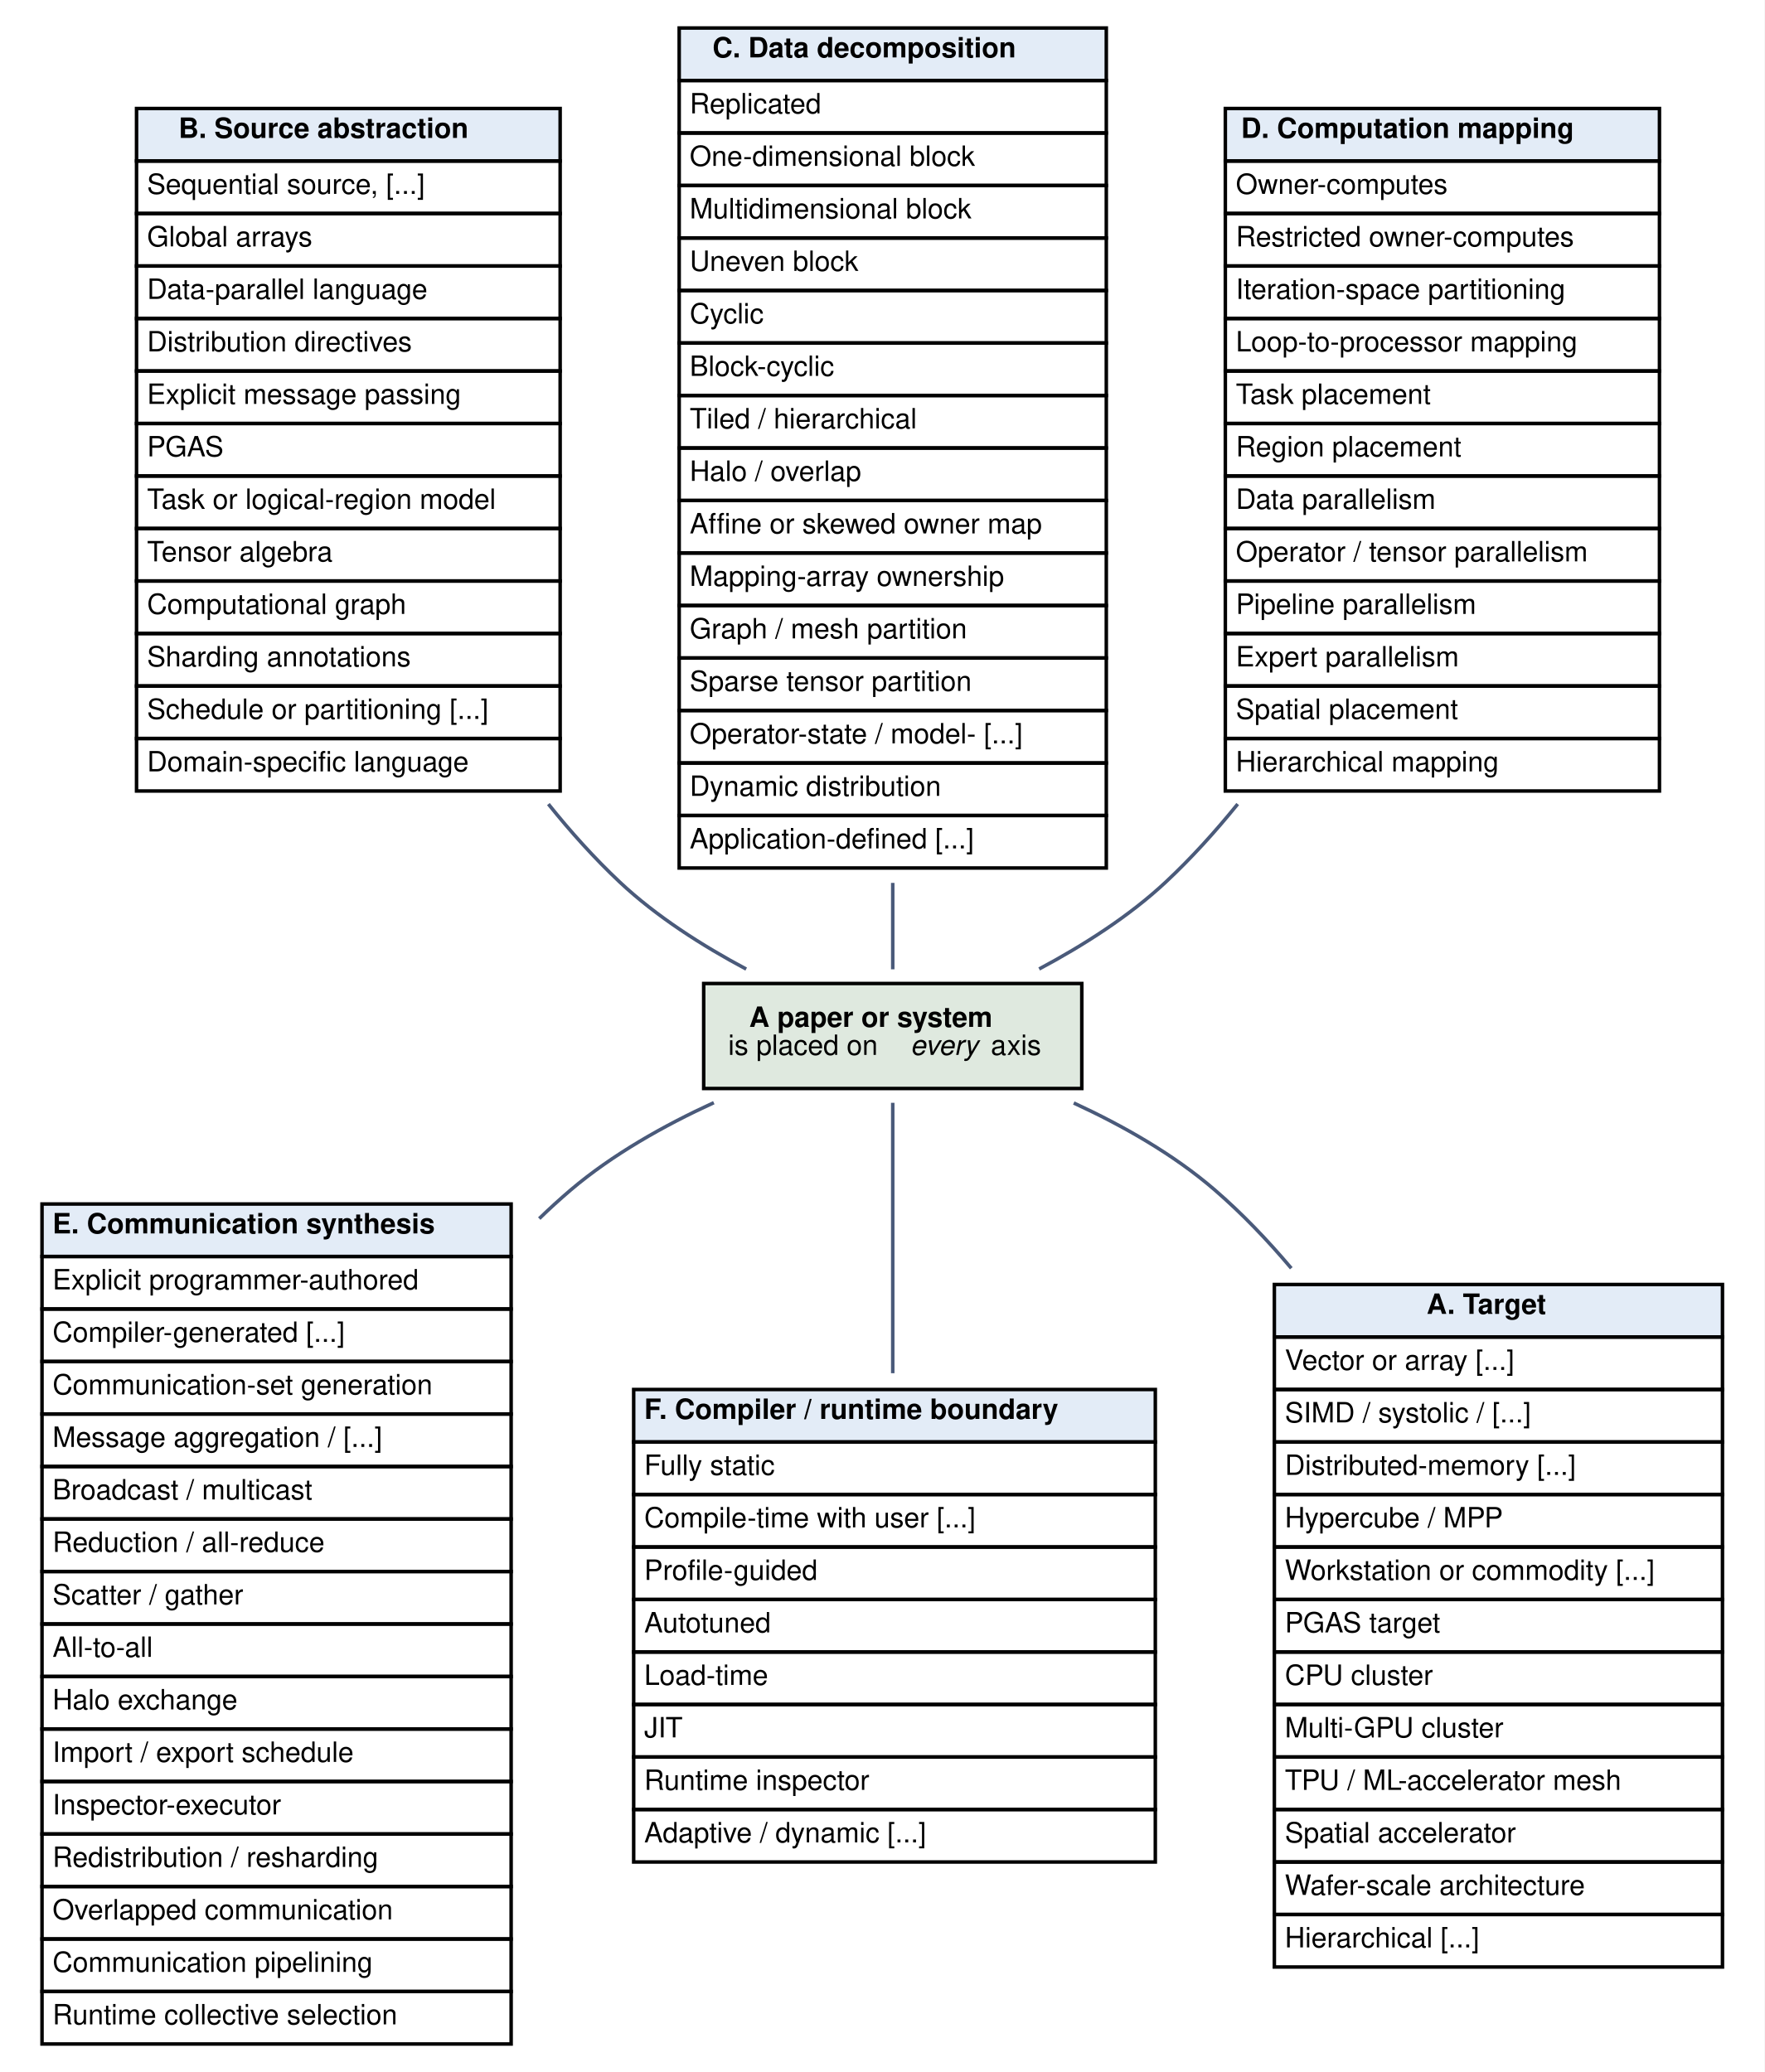
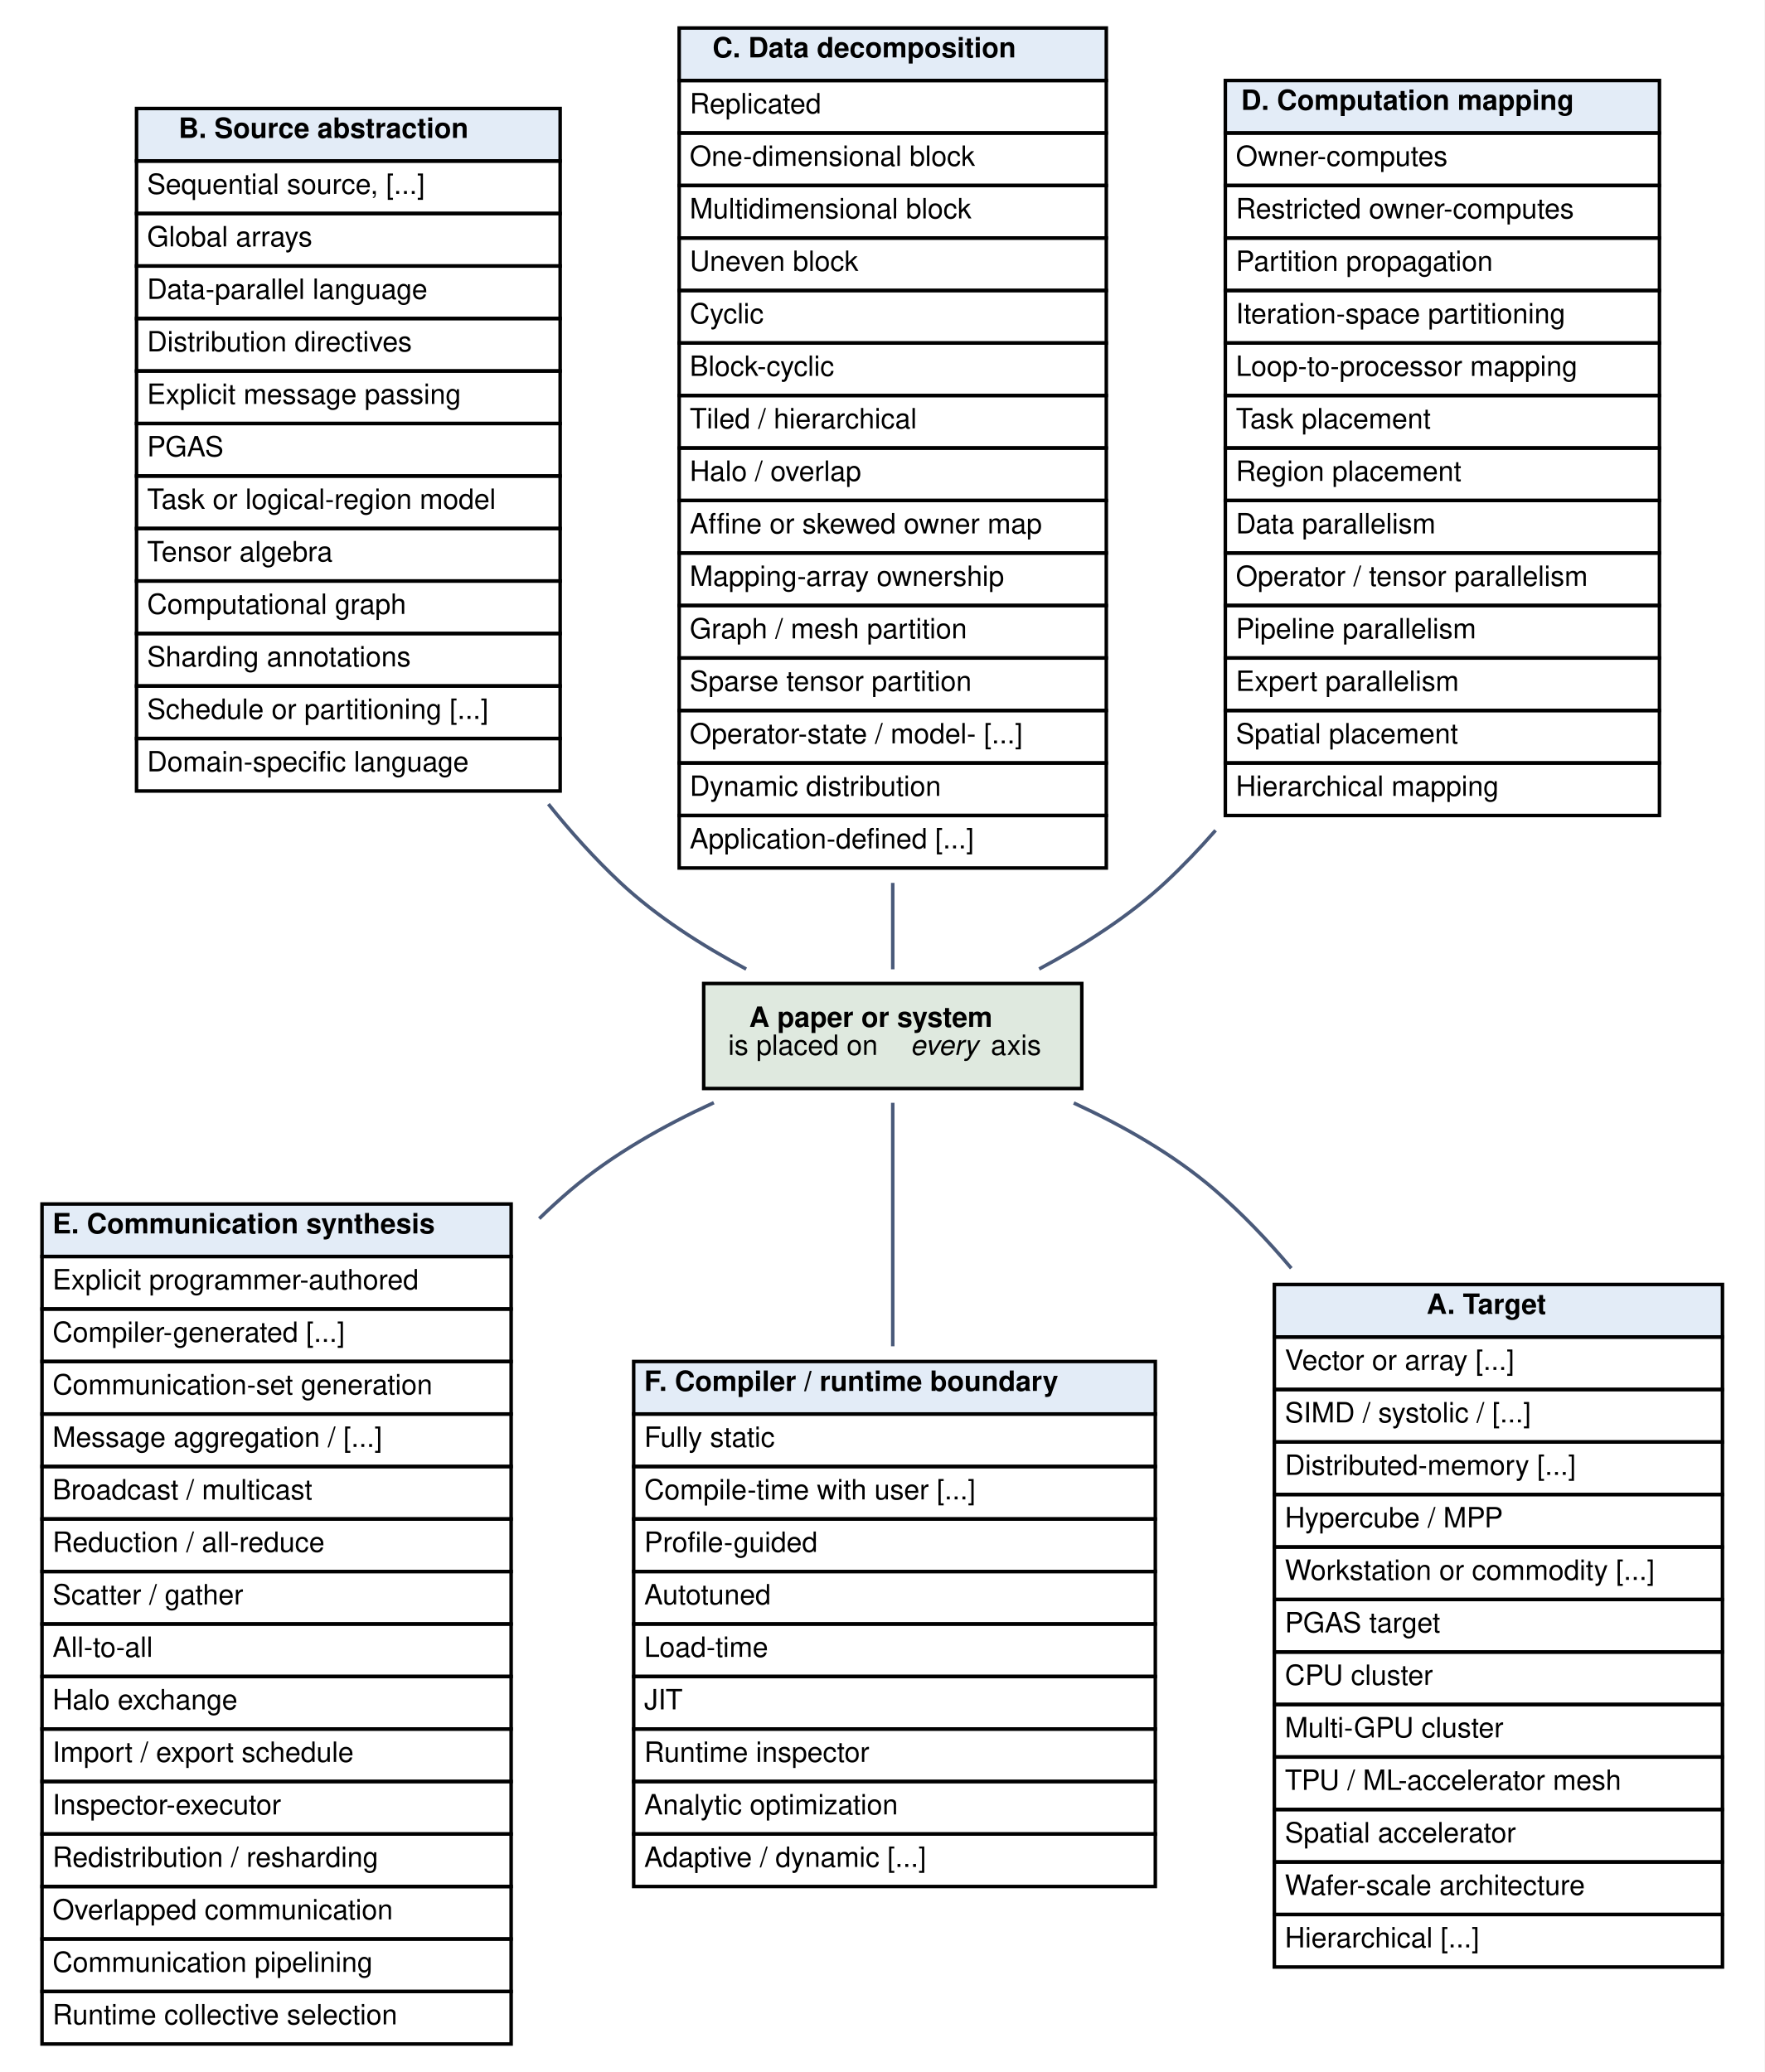
<svg xmlns="http://www.w3.org/2000/svg" width="504pt" height="592pt" viewBox="0.00 0.00 504.00 592.00">
  <g id="graph0" class="graph" transform="scale(1 1) rotate(0) translate(4 588)">
    <polygon fill="white" stroke="transparent" points="-4,4 -4,-588 500,-588 500,4 -4,4" />
    <g id="node1" class="node">
      <polygon fill="#dfe9df" stroke="transparent" points="197,-277 197,-307 305,-307 305,-277 197,-277" />
      <polygon fill="none" stroke="black" points="197,-277 197,-307 305,-307 305,-277 197,-277" />
      <text text-anchor="start" x="210" y="-294.6" font-family="Helvetica,sans-Serif" font-weight="bold" font-size="8.00">A paper or system</text>
      <text text-anchor="start" x="204" y="-286.6" font-family="Helvetica,sans-Serif" font-size="8.00">is placed on </text>
      <text text-anchor="start" x="256" y="-286.6" font-family="Helvetica,sans-Serif" font-style="italic" font-size="8.00">every</text>
      <text text-anchor="start" x="279" y="-286.6" font-family="Helvetica,sans-Serif" font-size="8.00"> axis</text>
    </g>
    <g id="node5" class="node">
      <polygon fill="#e3ecf7" stroke="transparent" points="8,-229 8,-244 142,-244 142,-229 8,-229" />
      <polygon fill="none" stroke="black" points="8,-229 8,-244 142,-244 142,-229 8,-229" />
      <text text-anchor="start" x="11" y="-235.6" font-family="Helvetica,sans-Serif" font-weight="bold" font-size="8.00">E. Communication synthesis</text>
      <polygon fill="none" stroke="black" points="8,-214 8,-229 142,-229 142,-214 8,-214" />
      <text text-anchor="start" x="11" y="-219.6" font-family="Helvetica,sans-Serif" font-size="8.00">Explicit programmer-authored</text>
      <polygon fill="none" stroke="black" points="8,-199 8,-214 142,-214 142,-199 8,-199" />
      <text text-anchor="start" x="11" y="-204.6" font-family="Helvetica,sans-Serif" font-size="8.00">Compiler-generated [...]</text>
      <polygon fill="none" stroke="black" points="8,-184 8,-199 142,-199 142,-184 8,-184" />
      <text text-anchor="start" x="11" y="-189.6" font-family="Helvetica,sans-Serif" font-size="8.00">Communication-set generation</text>
      <polygon fill="none" stroke="black" points="8,-169 8,-184 142,-184 142,-169 8,-169" />
      <text text-anchor="start" x="11" y="-174.6" font-family="Helvetica,sans-Serif" font-size="8.00">Message aggregation / [...]</text>
      <polygon fill="none" stroke="black" points="8,-154 8,-169 142,-169 142,-154 8,-154" />
      <text text-anchor="start" x="11" y="-159.6" font-family="Helvetica,sans-Serif" font-size="8.00">Broadcast / multicast</text>
      <polygon fill="none" stroke="black" points="8,-139 8,-154 142,-154 142,-139 8,-139" />
      <text text-anchor="start" x="11" y="-144.6" font-family="Helvetica,sans-Serif" font-size="8.00">Reduction / all-reduce</text>
      <polygon fill="none" stroke="black" points="8,-124 8,-139 142,-139 142,-124 8,-124" />
      <text text-anchor="start" x="11" y="-129.6" font-family="Helvetica,sans-Serif" font-size="8.00">Scatter / gather</text>
      <polygon fill="none" stroke="black" points="8,-109 8,-124 142,-124 142,-109 8,-109" />
      <text text-anchor="start" x="11" y="-114.6" font-family="Helvetica,sans-Serif" font-size="8.00">All-to-all</text>
      <polygon fill="none" stroke="black" points="8,-94 8,-109 142,-109 142,-94 8,-94" />
      <text text-anchor="start" x="11" y="-99.6" font-family="Helvetica,sans-Serif" font-size="8.00">Halo exchange</text>
      <polygon fill="none" stroke="black" points="8,-79 8,-94 142,-94 142,-79 8,-79" />
      <text text-anchor="start" x="11" y="-84.6" font-family="Helvetica,sans-Serif" font-size="8.00">Import / export schedule</text>
      <polygon fill="none" stroke="black" points="8,-64 8,-79 142,-79 142,-64 8,-64" />
      <text text-anchor="start" x="11" y="-69.6" font-family="Helvetica,sans-Serif" font-size="8.00">Inspector-executor</text>
      <polygon fill="none" stroke="black" points="8,-49 8,-64 142,-64 142,-49 8,-49" />
      <text text-anchor="start" x="11" y="-54.6" font-family="Helvetica,sans-Serif" font-size="8.00">Redistribution / resharding</text>
      <polygon fill="none" stroke="black" points="8,-34 8,-49 142,-49 142,-34 8,-34" />
      <text text-anchor="start" x="11" y="-39.6" font-family="Helvetica,sans-Serif" font-size="8.00">Overlapped communication</text>
      <polygon fill="none" stroke="black" points="8,-19 8,-34 142,-34 142,-19 8,-19" />
      <text text-anchor="start" x="11" y="-24.6" font-family="Helvetica,sans-Serif" font-size="8.00">Communication pipelining</text>
      <polygon fill="none" stroke="black" points="8,-4 8,-19 142,-19 142,-4 8,-4" />
      <text text-anchor="start" x="11" y="-9.6" font-family="Helvetica,sans-Serif" font-size="8.00">Runtime collective selection</text>
    </g>
    <g id="edge4" class="edge">
      <path fill="none" stroke="#4a5a7a" d="M199.89,-272.95C185.72,-266.45 170.96,-258.16 159,-248 155.95,-245.4 152.95,-242.67 150.03,-239.83" />
    </g>
    <g id="node6" class="node">
-       <polygon fill="#e3ecf7" stroke="transparent" points="177,-176 177,-191 326,-191 326,-176 177,-176" />
-       <polygon fill="none" stroke="black" points="177,-176 177,-191 326,-191 326,-176 177,-176" />
-       <text text-anchor="start" x="180" y="-182.6" font-family="Helvetica,sans-Serif" font-weight="bold" font-size="8.00">F. Compiler / runtime boundary</text>
-       <polygon fill="none" stroke="black" points="177,-161 177,-176 326,-176 326,-161 177,-161" />
-       <text text-anchor="start" x="180" y="-166.6" font-family="Helvetica,sans-Serif" font-size="8.00">Fully static</text>
-       <polygon fill="none" stroke="black" points="177,-146 177,-161 326,-161 326,-146 177,-146" />
-       <text text-anchor="start" x="180" y="-151.6" font-family="Helvetica,sans-Serif" font-size="8.00">Compile-time with user [...]</text>
-       <polygon fill="none" stroke="black" points="177,-131 177,-146 326,-146 326,-131 177,-131" />
-       <text text-anchor="start" x="180" y="-136.6" font-family="Helvetica,sans-Serif" font-size="8.00">Profile-guided</text>
-       <polygon fill="none" stroke="black" points="177,-116 177,-131 326,-131 326,-116 177,-116" />
-       <text text-anchor="start" x="180" y="-121.6" font-family="Helvetica,sans-Serif" font-size="8.00">Autotuned</text>
-       <polygon fill="none" stroke="black" points="177,-101 177,-116 326,-116 326,-101 177,-101" />
-       <text text-anchor="start" x="180" y="-106.6" font-family="Helvetica,sans-Serif" font-size="8.00">Load-time</text>
-       <polygon fill="none" stroke="black" points="177,-86 177,-101 326,-101 326,-86 177,-86" />
-       <text text-anchor="start" x="180" y="-91.6" font-family="Helvetica,sans-Serif" font-size="8.00">JIT</text>
-       <polygon fill="none" stroke="black" points="177,-71 177,-86 326,-86 326,-71 177,-71" />
-       <text text-anchor="start" x="180" y="-76.6" font-family="Helvetica,sans-Serif" font-size="8.00">Runtime inspector</text>
-       <polygon fill="none" stroke="black" points="177,-56 177,-71 326,-71 326,-56 177,-56" />
-       <text text-anchor="start" x="180" y="-61.6" font-family="Helvetica,sans-Serif" font-size="8.00">Adaptive / dynamic [...]</text>
+       <polygon fill="#e3ecf7" stroke="transparent" points="177,-184 177,-199 326,-199 326,-184 177,-184" />
+       <polygon fill="none" stroke="black" points="177,-184 177,-199 326,-199 326,-184 177,-184" />
+       <text text-anchor="start" x="180" y="-190.6" font-family="Helvetica,sans-Serif" font-weight="bold" font-size="8.00">F. Compiler / runtime boundary</text>
+       <polygon fill="none" stroke="black" points="177,-169 177,-184 326,-184 326,-169 177,-169" />
+       <text text-anchor="start" x="180" y="-174.6" font-family="Helvetica,sans-Serif" font-size="8.00">Fully static</text>
+       <polygon fill="none" stroke="black" points="177,-154 177,-169 326,-169 326,-154 177,-154" />
+       <text text-anchor="start" x="180" y="-159.6" font-family="Helvetica,sans-Serif" font-size="8.00">Compile-time with user [...]</text>
+       <polygon fill="none" stroke="black" points="177,-139 177,-154 326,-154 326,-139 177,-139" />
+       <text text-anchor="start" x="180" y="-144.6" font-family="Helvetica,sans-Serif" font-size="8.00">Profile-guided</text>
+       <polygon fill="none" stroke="black" points="177,-124 177,-139 326,-139 326,-124 177,-124" />
+       <text text-anchor="start" x="180" y="-129.6" font-family="Helvetica,sans-Serif" font-size="8.00">Autotuned</text>
+       <polygon fill="none" stroke="black" points="177,-109 177,-124 326,-124 326,-109 177,-109" />
+       <text text-anchor="start" x="180" y="-114.6" font-family="Helvetica,sans-Serif" font-size="8.00">Load-time</text>
+       <polygon fill="none" stroke="black" points="177,-94 177,-109 326,-109 326,-94 177,-94" />
+       <text text-anchor="start" x="180" y="-99.6" font-family="Helvetica,sans-Serif" font-size="8.00">JIT</text>
+       <polygon fill="none" stroke="black" points="177,-79 177,-94 326,-94 326,-79 177,-79" />
+       <text text-anchor="start" x="180" y="-84.6" font-family="Helvetica,sans-Serif" font-size="8.00">Runtime inspector</text>
+       <polygon fill="none" stroke="black" points="177,-64 177,-79 326,-79 326,-64 177,-64" />
+       <text text-anchor="start" x="180" y="-69.6" font-family="Helvetica,sans-Serif" font-size="8.00">Analytic optimization</text>
+       <polygon fill="none" stroke="black" points="177,-49 177,-64 326,-64 326,-49 177,-49" />
+       <text text-anchor="start" x="180" y="-54.6" font-family="Helvetica,sans-Serif" font-size="8.00">Adaptive / dynamic [...]</text>
    </g>
    <g id="edge5" class="edge">
-       <path fill="none" stroke="#4a5a7a" d="M251,-272.92C251,-254.26 251,-223.98 251,-195.65" />
+       <path fill="none" stroke="#4a5a7a" d="M251,-272.92C251,-255.94 251,-229.34 251,-203.35" />
    </g>
    <g id="node7" class="node">
      <polygon fill="#e3ecf7" stroke="transparent" points="360,-206 360,-221 488,-221 488,-206 360,-206" />
      <polygon fill="none" stroke="black" points="360,-206 360,-221 488,-221 488,-206 360,-206" />
      <text text-anchor="start" x="403.5" y="-212.6" font-family="Helvetica,sans-Serif" font-weight="bold" font-size="8.00">A. Target</text>
      <polygon fill="none" stroke="black" points="360,-191 360,-206 488,-206 488,-191 360,-191" />
      <text text-anchor="start" x="363" y="-196.6" font-family="Helvetica,sans-Serif" font-size="8.00">Vector or array [...]</text>
      <polygon fill="none" stroke="black" points="360,-176 360,-191 488,-191 488,-176 360,-176" />
      <text text-anchor="start" x="363" y="-181.6" font-family="Helvetica,sans-Serif" font-size="8.00">SIMD / systolic / [...]</text>
      <polygon fill="none" stroke="black" points="360,-161 360,-176 488,-176 488,-161 360,-161" />
      <text text-anchor="start" x="363" y="-166.6" font-family="Helvetica,sans-Serif" font-size="8.00">Distributed-memory [...]</text>
      <polygon fill="none" stroke="black" points="360,-146 360,-161 488,-161 488,-146 360,-146" />
      <text text-anchor="start" x="363" y="-151.6" font-family="Helvetica,sans-Serif" font-size="8.00">Hypercube / MPP</text>
      <polygon fill="none" stroke="black" points="360,-131 360,-146 488,-146 488,-131 360,-131" />
      <text text-anchor="start" x="363" y="-136.6" font-family="Helvetica,sans-Serif" font-size="8.00">Workstation or commodity [...]</text>
      <polygon fill="none" stroke="black" points="360,-116 360,-131 488,-131 488,-116 360,-116" />
      <text text-anchor="start" x="363" y="-121.6" font-family="Helvetica,sans-Serif" font-size="8.00">PGAS target</text>
      <polygon fill="none" stroke="black" points="360,-101 360,-116 488,-116 488,-101 360,-101" />
      <text text-anchor="start" x="363" y="-106.6" font-family="Helvetica,sans-Serif" font-size="8.00">CPU cluster</text>
      <polygon fill="none" stroke="black" points="360,-86 360,-101 488,-101 488,-86 360,-86" />
      <text text-anchor="start" x="363" y="-91.6" font-family="Helvetica,sans-Serif" font-size="8.00">Multi-GPU cluster</text>
      <polygon fill="none" stroke="black" points="360,-71 360,-86 488,-86 488,-71 360,-71" />
      <text text-anchor="start" x="363" y="-76.6" font-family="Helvetica,sans-Serif" font-size="8.00">TPU / ML-accelerator mesh</text>
      <polygon fill="none" stroke="black" points="360,-56 360,-71 488,-71 488,-56 360,-56" />
      <text text-anchor="start" x="363" y="-61.6" font-family="Helvetica,sans-Serif" font-size="8.00">Spatial accelerator</text>
      <polygon fill="none" stroke="black" points="360,-41 360,-56 488,-56 488,-41 360,-41" />
      <text text-anchor="start" x="363" y="-46.6" font-family="Helvetica,sans-Serif" font-size="8.00">Wafer-scale architecture</text>
      <polygon fill="none" stroke="black" points="360,-26 360,-41 488,-41 488,-26 360,-26" />
      <text text-anchor="start" x="363" y="-31.6" font-family="Helvetica,sans-Serif" font-size="8.00">Hierarchical [...]</text>
    </g>
    <g id="edge6" class="edge">
      <path fill="none" stroke="#4a5a7a" d="M302.7,-272.86C316.72,-266.4 331.26,-258.15 343,-248 350.74,-241.31 358.03,-233.71 364.84,-225.64" />
    </g>
    <g id="node2" class="node">
      <polygon fill="#e3ecf7" stroke="transparent" points="35,-542 35,-557 156,-557 156,-542 35,-542" />
      <polygon fill="none" stroke="black" points="35,-542 35,-557 156,-557 156,-542 35,-542" />
      <text text-anchor="start" x="47" y="-548.6" font-family="Helvetica,sans-Serif" font-weight="bold" font-size="8.00">B. Source abstraction</text>
      <polygon fill="none" stroke="black" points="35,-527 35,-542 156,-542 156,-527 35,-527" />
      <text text-anchor="start" x="38" y="-532.6" font-family="Helvetica,sans-Serif" font-size="8.00">Sequential source, [...]</text>
      <polygon fill="none" stroke="black" points="35,-512 35,-527 156,-527 156,-512 35,-512" />
      <text text-anchor="start" x="38" y="-517.6" font-family="Helvetica,sans-Serif" font-size="8.00">Global arrays</text>
      <polygon fill="none" stroke="black" points="35,-497 35,-512 156,-512 156,-497 35,-497" />
      <text text-anchor="start" x="38" y="-502.6" font-family="Helvetica,sans-Serif" font-size="8.00">Data-parallel language</text>
      <polygon fill="none" stroke="black" points="35,-482 35,-497 156,-497 156,-482 35,-482" />
      <text text-anchor="start" x="38" y="-487.6" font-family="Helvetica,sans-Serif" font-size="8.00">Distribution directives</text>
      <polygon fill="none" stroke="black" points="35,-467 35,-482 156,-482 156,-467 35,-467" />
      <text text-anchor="start" x="38" y="-472.6" font-family="Helvetica,sans-Serif" font-size="8.00">Explicit message passing</text>
      <polygon fill="none" stroke="black" points="35,-452 35,-467 156,-467 156,-452 35,-452" />
      <text text-anchor="start" x="38" y="-457.6" font-family="Helvetica,sans-Serif" font-size="8.00">PGAS</text>
      <polygon fill="none" stroke="black" points="35,-437 35,-452 156,-452 156,-437 35,-437" />
      <text text-anchor="start" x="38" y="-442.6" font-family="Helvetica,sans-Serif" font-size="8.00">Task or logical-region model</text>
      <polygon fill="none" stroke="black" points="35,-422 35,-437 156,-437 156,-422 35,-422" />
      <text text-anchor="start" x="38" y="-427.6" font-family="Helvetica,sans-Serif" font-size="8.00">Tensor algebra</text>
      <polygon fill="none" stroke="black" points="35,-407 35,-422 156,-422 156,-407 35,-407" />
      <text text-anchor="start" x="38" y="-412.6" font-family="Helvetica,sans-Serif" font-size="8.00">Computational graph</text>
      <polygon fill="none" stroke="black" points="35,-392 35,-407 156,-407 156,-392 35,-392" />
      <text text-anchor="start" x="38" y="-397.6" font-family="Helvetica,sans-Serif" font-size="8.00">Sharding annotations</text>
      <polygon fill="none" stroke="black" points="35,-377 35,-392 156,-392 156,-377 35,-377" />
      <text text-anchor="start" x="38" y="-382.6" font-family="Helvetica,sans-Serif" font-size="8.00">Schedule or partitioning [...]</text>
      <polygon fill="none" stroke="black" points="35,-362 35,-377 156,-377 156,-362 35,-362" />
      <text text-anchor="start" x="38" y="-367.6" font-family="Helvetica,sans-Serif" font-size="8.00">Domain-specific language</text>
    </g>
    <g id="edge1" class="edge">
      <path fill="none" stroke="#4a5a7a" d="M152.64,-358.26C159.01,-350.31 165.82,-342.76 173,-336 183.48,-326.15 196.63,-317.78 209.14,-311.12" />
    </g>
    <g id="node3" class="node">
      <polygon fill="#e3ecf7" stroke="transparent" points="190,-565 190,-580 312,-580 312,-565 190,-565" />
      <polygon fill="none" stroke="black" points="190,-565 190,-580 312,-580 312,-565 190,-565" />
      <text text-anchor="start" x="199.5" y="-571.6" font-family="Helvetica,sans-Serif" font-weight="bold" font-size="8.00">C. Data decomposition</text>
      <polygon fill="none" stroke="black" points="190,-550 190,-565 312,-565 312,-550 190,-550" />
      <text text-anchor="start" x="193" y="-555.6" font-family="Helvetica,sans-Serif" font-size="8.00">Replicated</text>
      <polygon fill="none" stroke="black" points="190,-535 190,-550 312,-550 312,-535 190,-535" />
      <text text-anchor="start" x="193" y="-540.6" font-family="Helvetica,sans-Serif" font-size="8.00">One-dimensional block</text>
      <polygon fill="none" stroke="black" points="190,-520 190,-535 312,-535 312,-520 190,-520" />
      <text text-anchor="start" x="193" y="-525.6" font-family="Helvetica,sans-Serif" font-size="8.00">Multidimensional block</text>
      <polygon fill="none" stroke="black" points="190,-505 190,-520 312,-520 312,-505 190,-505" />
      <text text-anchor="start" x="193" y="-510.6" font-family="Helvetica,sans-Serif" font-size="8.00">Uneven block</text>
      <polygon fill="none" stroke="black" points="190,-490 190,-505 312,-505 312,-490 190,-490" />
      <text text-anchor="start" x="193" y="-495.6" font-family="Helvetica,sans-Serif" font-size="8.00">Cyclic</text>
      <polygon fill="none" stroke="black" points="190,-475 190,-490 312,-490 312,-475 190,-475" />
      <text text-anchor="start" x="193" y="-480.6" font-family="Helvetica,sans-Serif" font-size="8.00">Block-cyclic</text>
      <polygon fill="none" stroke="black" points="190,-460 190,-475 312,-475 312,-460 190,-460" />
      <text text-anchor="start" x="193" y="-465.6" font-family="Helvetica,sans-Serif" font-size="8.00">Tiled / hierarchical</text>
      <polygon fill="none" stroke="black" points="190,-445 190,-460 312,-460 312,-445 190,-445" />
      <text text-anchor="start" x="193" y="-450.6" font-family="Helvetica,sans-Serif" font-size="8.00">Halo / overlap</text>
      <polygon fill="none" stroke="black" points="190,-430 190,-445 312,-445 312,-430 190,-430" />
      <text text-anchor="start" x="193" y="-435.6" font-family="Helvetica,sans-Serif" font-size="8.00">Affine or skewed owner map</text>
      <polygon fill="none" stroke="black" points="190,-415 190,-430 312,-430 312,-415 190,-415" />
      <text text-anchor="start" x="193" y="-420.6" font-family="Helvetica,sans-Serif" font-size="8.00">Mapping-array ownership</text>
      <polygon fill="none" stroke="black" points="190,-400 190,-415 312,-415 312,-400 190,-400" />
      <text text-anchor="start" x="193" y="-405.6" font-family="Helvetica,sans-Serif" font-size="8.00">Graph / mesh partition</text>
      <polygon fill="none" stroke="black" points="190,-385 190,-400 312,-400 312,-385 190,-385" />
      <text text-anchor="start" x="193" y="-390.6" font-family="Helvetica,sans-Serif" font-size="8.00">Sparse tensor partition</text>
      <polygon fill="none" stroke="black" points="190,-370 190,-385 312,-385 312,-370 190,-370" />
      <text text-anchor="start" x="193" y="-375.6" font-family="Helvetica,sans-Serif" font-size="8.00">Operator-state / model- [...]</text>
      <polygon fill="none" stroke="black" points="190,-355 190,-370 312,-370 312,-355 190,-355" />
      <text text-anchor="start" x="193" y="-360.6" font-family="Helvetica,sans-Serif" font-size="8.00">Dynamic distribution</text>
      <polygon fill="none" stroke="black" points="190,-340 190,-355 312,-355 312,-340 190,-340" />
      <text text-anchor="start" x="193" y="-345.6" font-family="Helvetica,sans-Serif" font-size="8.00">Application-defined [...]</text>
    </g>
    <g id="edge2" class="edge">
      <path fill="none" stroke="#4a5a7a" d="M251,-335.75C251,-326.39 251,-317.93 251,-311.06" />
    </g>
    <g id="node4" class="node">
-       <polygon fill="#e3ecf7" stroke="transparent" points="346,-542 346,-557 470,-557 470,-542 346,-542" />
-       <polygon fill="none" stroke="black" points="346,-542 346,-557 470,-557 470,-542 346,-542" />
-       <text text-anchor="start" x="350.5" y="-548.6" font-family="Helvetica,sans-Serif" font-weight="bold" font-size="8.00">D. Computation mapping</text>
-       <polygon fill="none" stroke="black" points="346,-527 346,-542 470,-542 470,-527 346,-527" />
-       <text text-anchor="start" x="349" y="-532.6" font-family="Helvetica,sans-Serif" font-size="8.00">Owner-computes</text>
-       <polygon fill="none" stroke="black" points="346,-512 346,-527 470,-527 470,-512 346,-512" />
-       <text text-anchor="start" x="349" y="-517.6" font-family="Helvetica,sans-Serif" font-size="8.00">Restricted owner-computes</text>
-       <polygon fill="none" stroke="black" points="346,-497 346,-512 470,-512 470,-497 346,-497" />
-       <text text-anchor="start" x="349" y="-502.6" font-family="Helvetica,sans-Serif" font-size="8.00">Iteration-space partitioning</text>
-       <polygon fill="none" stroke="black" points="346,-482 346,-497 470,-497 470,-482 346,-482" />
-       <text text-anchor="start" x="349" y="-487.6" font-family="Helvetica,sans-Serif" font-size="8.00">Loop-to-processor mapping</text>
-       <polygon fill="none" stroke="black" points="346,-467 346,-482 470,-482 470,-467 346,-467" />
-       <text text-anchor="start" x="349" y="-472.6" font-family="Helvetica,sans-Serif" font-size="8.00">Task placement</text>
-       <polygon fill="none" stroke="black" points="346,-452 346,-467 470,-467 470,-452 346,-452" />
-       <text text-anchor="start" x="349" y="-457.6" font-family="Helvetica,sans-Serif" font-size="8.00">Region placement</text>
-       <polygon fill="none" stroke="black" points="346,-437 346,-452 470,-452 470,-437 346,-437" />
-       <text text-anchor="start" x="349" y="-442.6" font-family="Helvetica,sans-Serif" font-size="8.00">Data parallelism</text>
-       <polygon fill="none" stroke="black" points="346,-422 346,-437 470,-437 470,-422 346,-422" />
-       <text text-anchor="start" x="349" y="-427.6" font-family="Helvetica,sans-Serif" font-size="8.00">Operator / tensor parallelism</text>
-       <polygon fill="none" stroke="black" points="346,-407 346,-422 470,-422 470,-407 346,-407" />
-       <text text-anchor="start" x="349" y="-412.6" font-family="Helvetica,sans-Serif" font-size="8.00">Pipeline parallelism</text>
-       <polygon fill="none" stroke="black" points="346,-392 346,-407 470,-407 470,-392 346,-392" />
-       <text text-anchor="start" x="349" y="-397.6" font-family="Helvetica,sans-Serif" font-size="8.00">Expert parallelism</text>
-       <polygon fill="none" stroke="black" points="346,-377 346,-392 470,-392 470,-377 346,-377" />
-       <text text-anchor="start" x="349" y="-382.6" font-family="Helvetica,sans-Serif" font-size="8.00">Spatial placement</text>
-       <polygon fill="none" stroke="black" points="346,-362 346,-377 470,-377 470,-362 346,-362" />
-       <text text-anchor="start" x="349" y="-367.6" font-family="Helvetica,sans-Serif" font-size="8.00">Hierarchical mapping</text>
+       <polygon fill="#e3ecf7" stroke="transparent" points="346,-550 346,-565 470,-565 470,-550 346,-550" />
+       <polygon fill="none" stroke="black" points="346,-550 346,-565 470,-565 470,-550 346,-550" />
+       <text text-anchor="start" x="350.5" y="-556.6" font-family="Helvetica,sans-Serif" font-weight="bold" font-size="8.00">D. Computation mapping</text>
+       <polygon fill="none" stroke="black" points="346,-535 346,-550 470,-550 470,-535 346,-535" />
+       <text text-anchor="start" x="349" y="-540.6" font-family="Helvetica,sans-Serif" font-size="8.00">Owner-computes</text>
+       <polygon fill="none" stroke="black" points="346,-520 346,-535 470,-535 470,-520 346,-520" />
+       <text text-anchor="start" x="349" y="-525.6" font-family="Helvetica,sans-Serif" font-size="8.00">Restricted owner-computes</text>
+       <polygon fill="none" stroke="black" points="346,-505 346,-520 470,-520 470,-505 346,-505" />
+       <text text-anchor="start" x="349" y="-510.6" font-family="Helvetica,sans-Serif" font-size="8.00">Partition propagation</text>
+       <polygon fill="none" stroke="black" points="346,-490 346,-505 470,-505 470,-490 346,-490" />
+       <text text-anchor="start" x="349" y="-495.6" font-family="Helvetica,sans-Serif" font-size="8.00">Iteration-space partitioning</text>
+       <polygon fill="none" stroke="black" points="346,-475 346,-490 470,-490 470,-475 346,-475" />
+       <text text-anchor="start" x="349" y="-480.6" font-family="Helvetica,sans-Serif" font-size="8.00">Loop-to-processor mapping</text>
+       <polygon fill="none" stroke="black" points="346,-460 346,-475 470,-475 470,-460 346,-460" />
+       <text text-anchor="start" x="349" y="-465.6" font-family="Helvetica,sans-Serif" font-size="8.00">Task placement</text>
+       <polygon fill="none" stroke="black" points="346,-445 346,-460 470,-460 470,-445 346,-445" />
+       <text text-anchor="start" x="349" y="-450.6" font-family="Helvetica,sans-Serif" font-size="8.00">Region placement</text>
+       <polygon fill="none" stroke="black" points="346,-430 346,-445 470,-445 470,-430 346,-430" />
+       <text text-anchor="start" x="349" y="-435.6" font-family="Helvetica,sans-Serif" font-size="8.00">Data parallelism</text>
+       <polygon fill="none" stroke="black" points="346,-415 346,-430 470,-430 470,-415 346,-415" />
+       <text text-anchor="start" x="349" y="-420.6" font-family="Helvetica,sans-Serif" font-size="8.00">Operator / tensor parallelism</text>
+       <polygon fill="none" stroke="black" points="346,-400 346,-415 470,-415 470,-400 346,-400" />
+       <text text-anchor="start" x="349" y="-405.6" font-family="Helvetica,sans-Serif" font-size="8.00">Pipeline parallelism</text>
+       <polygon fill="none" stroke="black" points="346,-385 346,-400 470,-400 470,-385 346,-385" />
+       <text text-anchor="start" x="349" y="-390.6" font-family="Helvetica,sans-Serif" font-size="8.00">Expert parallelism</text>
+       <polygon fill="none" stroke="black" points="346,-370 346,-385 470,-385 470,-370 346,-370" />
+       <text text-anchor="start" x="349" y="-375.6" font-family="Helvetica,sans-Serif" font-size="8.00">Spatial placement</text>
+       <polygon fill="none" stroke="black" points="346,-355 346,-370 470,-370 470,-355 346,-355" />
+       <text text-anchor="start" x="349" y="-360.6" font-family="Helvetica,sans-Serif" font-size="8.00">Hierarchical mapping</text>
    </g>
    <g id="edge3" class="edge">
-       <path fill="none" stroke="#4a5a7a" d="M349.53,-358.27C343.09,-350.32 336.23,-342.76 329,-336 318.5,-326.18 305.33,-317.82 292.82,-311.15" />
+       <path fill="none" stroke="#4a5a7a" d="M343.21,-350.76C338.65,-345.55 333.91,-340.59 329,-336 318.5,-326.18 305.33,-317.82 292.82,-311.15" />
    </g>
  </g>
</svg>
